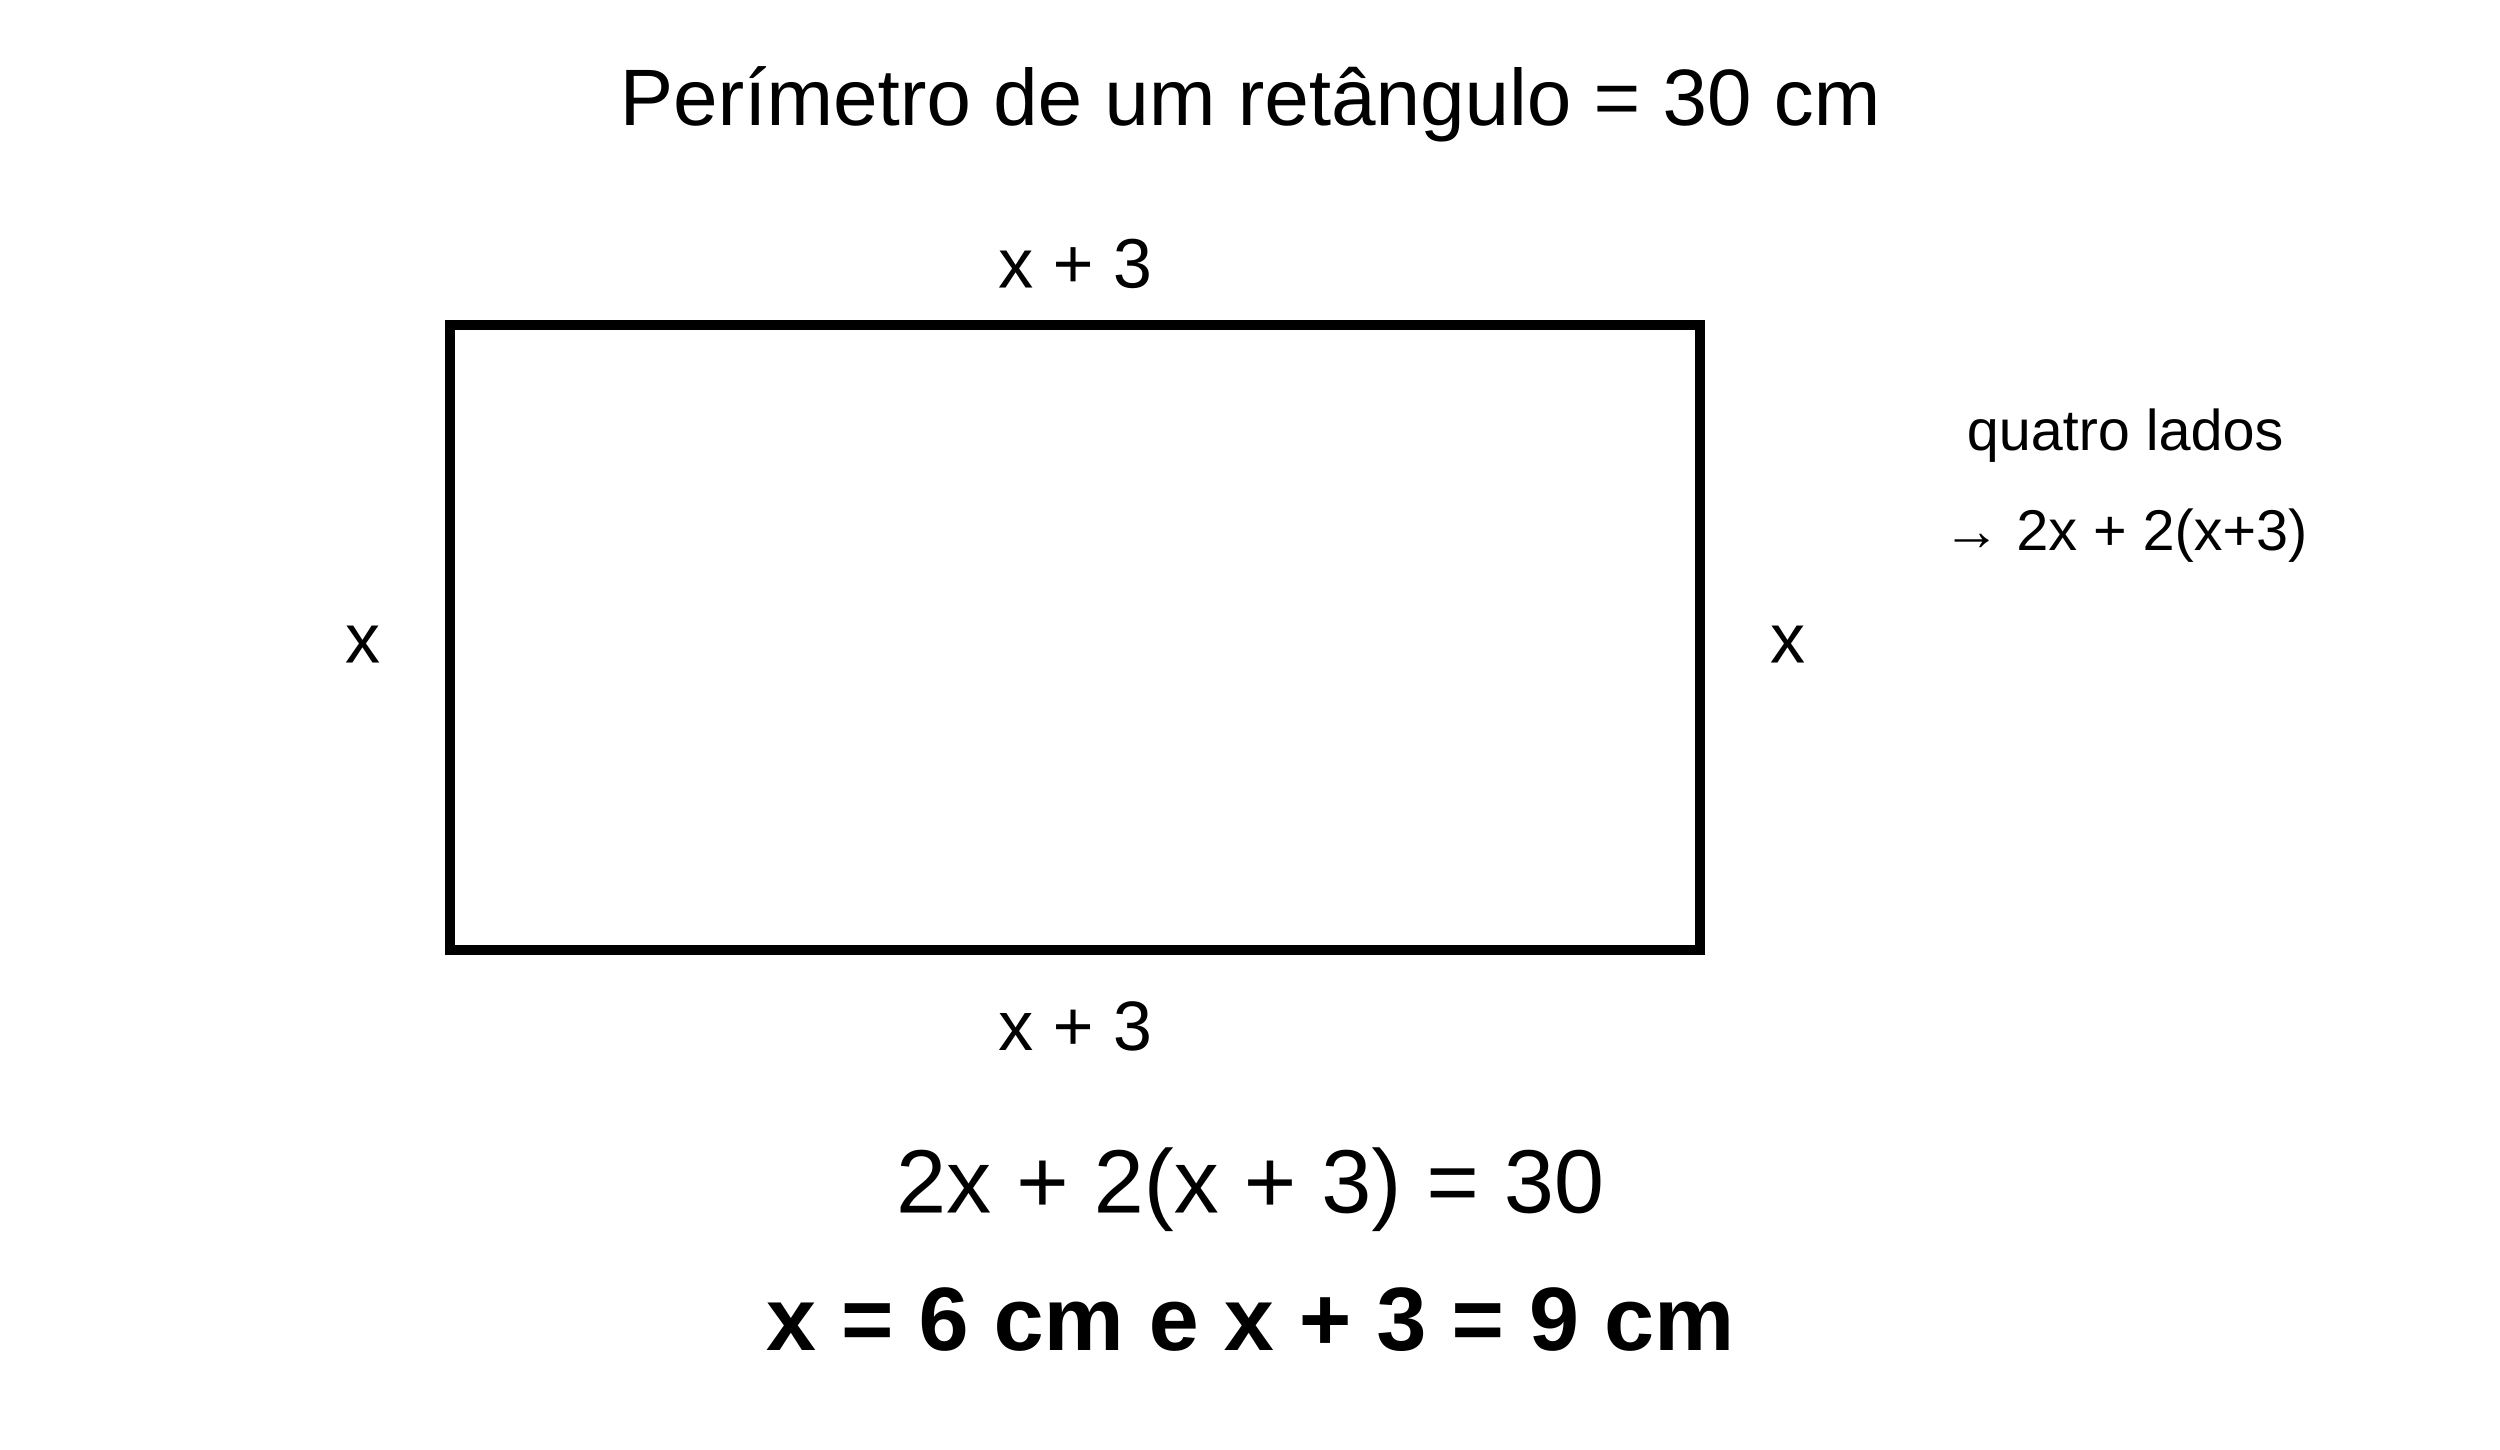
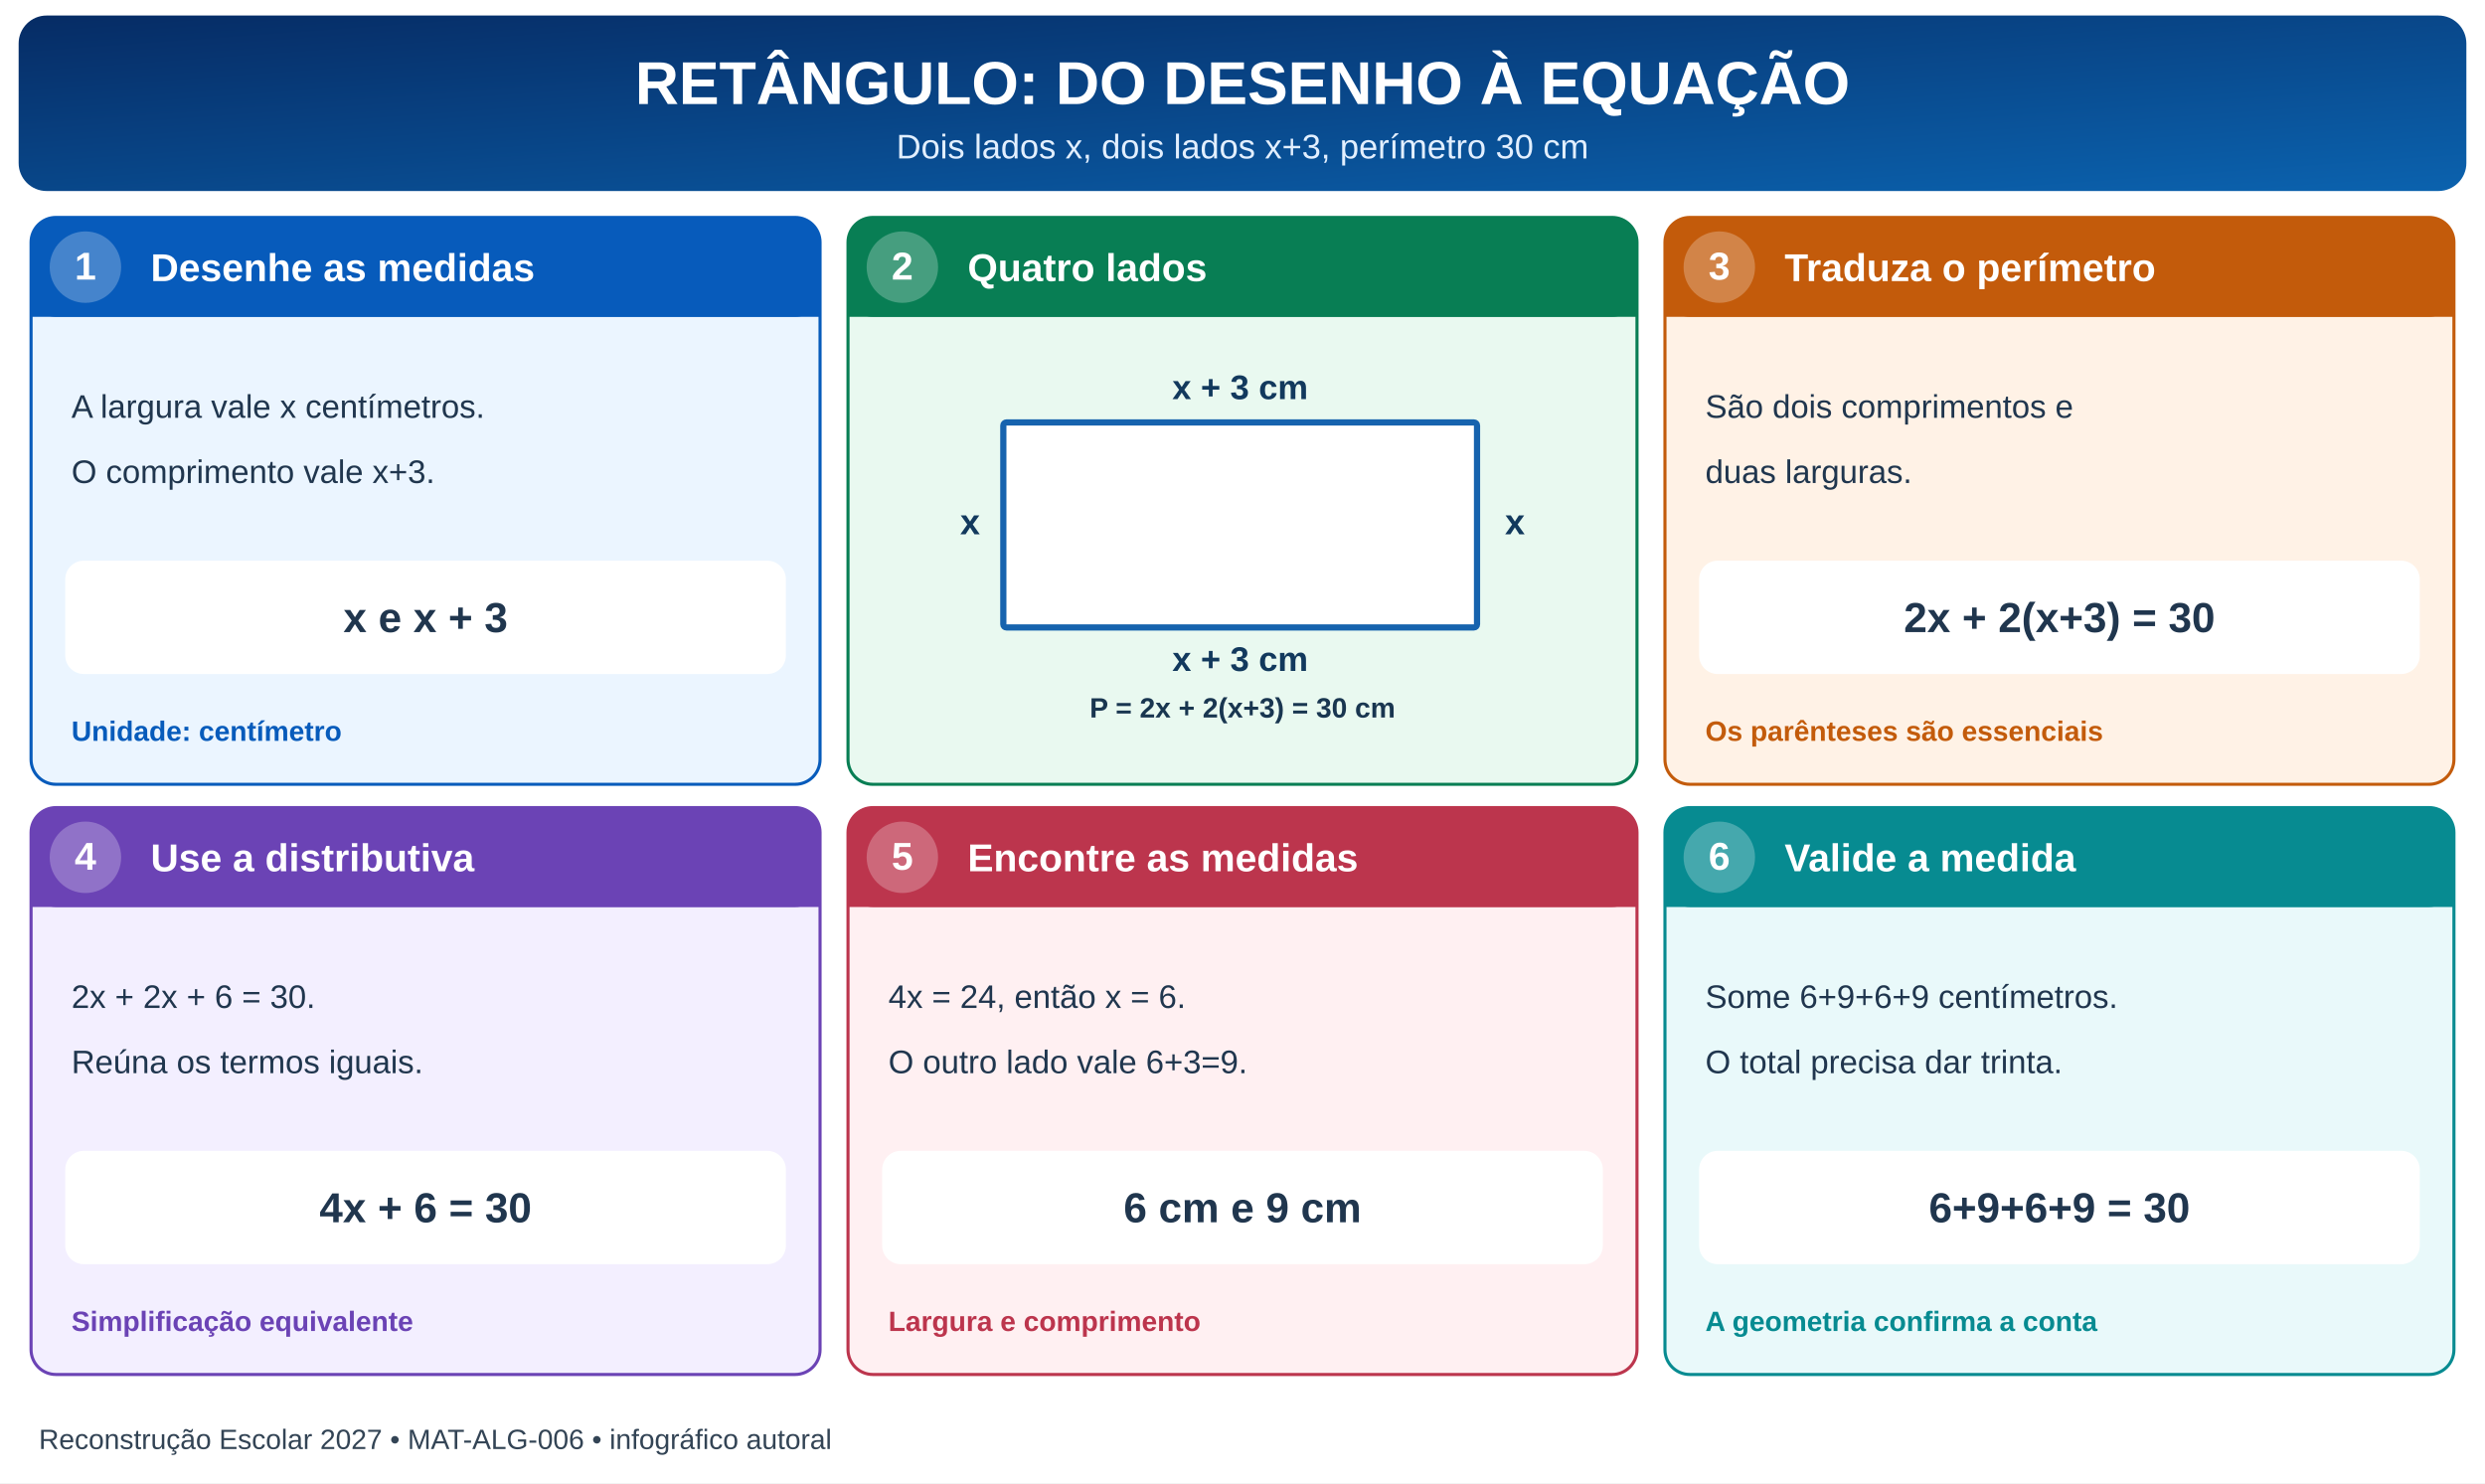
- <svg xmlns="http://www.w3.org/2000/svg" viewBox="0 0 1000 580" role="img" aria-labelledby="t d">
-   <rect width="1000" height="580" fill="white" />
-   <text x="500" y="50" text-anchor="middle" font-size="32" font-family="Arial">Perímetro de um retângulo = 30 cm</text>
-   <rect x="180" y="130" width="500" height="250" fill="none" stroke="black" stroke-width="4" />
-   <g font-family="Arial" text-anchor="middle">
-     <text x="430" y="115" font-size="28">x + 3</text>
-     <text x="430" y="420" font-size="28">x + 3</text>
-     <text x="145" y="265" font-size="28">x</text>
-     <text x="715" y="265" font-size="28">x</text>
-     <text x="850" y="180" font-size="23">quatro lados</text>
-     <text x="850" y="220" font-size="23">→ 2x + 2(x+3)</text>
-     <text x="500" y="485" font-size="36">2x + 2(x + 3) = 30</text>
-     <text x="500" y="540" font-size="36" font-weight="bold">x = 6 cm e x + 3 = 9 cm</text>
-   </g>
+ <svg xmlns="http://www.w3.org/2000/svg" role="img" aria-labelledby="title desc" viewBox="0 0 1600 955">
+   <defs>
+     <linearGradient id="header" x1="0" y1="0" x2="1" y2="1">
+       <stop offset="0" stop-color="#062c65" />
+       <stop offset="1" stop-color="#0b62ae" />
+     </linearGradient>
+   </defs>
+   <rect width="1600" height="955" fill="#fff" />
+   <rect x="12" y="10" width="1576" height="113" rx="18" fill="url(#header)" />
+   <text x="800" y="67" text-anchor="middle" font-family="Arial,DejaVu Sans,sans-serif" font-size="39" font-weight="700" fill="#fff">RETÂNGULO: DO DESENHO À EQUAÇÃO</text>
+   <text x="800" y="102" text-anchor="middle" font-family="Arial,DejaVu Sans,sans-serif" font-size="22" font-weight="400" fill="#e2efff">Dois lados x, dois lados x+3, perímetro 30 cm</text>
+   <rect x="20" y="140" width="508" height="365" rx="16" fill="#ebf5ff" stroke="#075bbb" stroke-width="2" />
+   <rect x="20" y="140" width="508" height="64" rx="16" fill="#075bbb" />
+   <rect x="20" y="186" width="508" height="18" fill="#075bbb" />
+   <circle cx="55" cy="172" r="23" fill="#fff" opacity=".25" />
+   <text x="55" y="180" text-anchor="middle" font-family="Arial,DejaVu Sans,sans-serif" font-size="25" font-weight="700" fill="#fff">1</text>
+   <text x="97" y="181" text-anchor="start" font-family="Arial,DejaVu Sans,sans-serif" font-size="25" font-weight="700" fill="#fff">Desenhe as medidas</text>
+   <text x="46" y="269" text-anchor="start" font-family="Arial,DejaVu Sans,sans-serif" font-size="21" font-weight="400" fill="#20364e">A largura vale x centímetros.</text>
+   <text x="46" y="311" text-anchor="start" font-family="Arial,DejaVu Sans,sans-serif" font-size="21" font-weight="400" fill="#20364e">O comprimento vale x+3.</text>
+   <rect x="42" y="361" width="464" height="73" rx="12" fill="#fff" />
+   <text x="274" y="407" text-anchor="middle" font-family="Arial,DejaVu Sans,sans-serif" font-size="27" font-weight="700" fill="#20364e">x  e  x + 3</text>
+   <text x="46" y="477" text-anchor="start" font-family="Arial,DejaVu Sans,sans-serif" font-size="18" font-weight="700" fill="#075bbb">Unidade: centímetro</text>
+   <rect x="546" y="140" width="508" height="365" rx="16" fill="#e9f9f0" stroke="#087e54" stroke-width="2" />
+   <rect x="546" y="140" width="508" height="64" rx="16" fill="#087e54" />
+   <rect x="546" y="186" width="508" height="18" fill="#087e54" />
+   <circle cx="581" cy="172" r="23" fill="#fff" opacity=".25" />
+   <text x="581" y="180" text-anchor="middle" font-family="Arial,DejaVu Sans,sans-serif" font-size="25" font-weight="700" fill="#fff">2</text>
+   <text x="623" y="181" text-anchor="start" font-family="Arial,DejaVu Sans,sans-serif" font-size="25" font-weight="700" fill="#fff">Quatro lados</text>
+   <rect x="646" y="272" width="305" height="132" rx="2" fill="#fff" stroke="#1663ae" stroke-width="4" />
+   <text x="798.5" y="257" text-anchor="middle" font-family="Arial,DejaVu Sans,sans-serif" font-size="22" font-weight="700" fill="#12395d">x + 3 cm</text>
+   <text x="798.5" y="432" text-anchor="middle" font-family="Arial,DejaVu Sans,sans-serif" font-size="22" font-weight="700" fill="#12395d">x + 3 cm</text>
+   <text x="631" y="344" text-anchor="end" font-family="Arial,DejaVu Sans,sans-serif" font-size="23" font-weight="700" fill="#12395d">x</text>
+   <text x="969" y="344" text-anchor="start" font-family="Arial,DejaVu Sans,sans-serif" font-size="23" font-weight="700" fill="#12395d">x</text>
+   <text x="800" y="462" text-anchor="middle" font-family="Arial,DejaVu Sans,sans-serif" font-size="18" font-weight="700" fill="#193650">P = 2x + 2(x+3) = 30 cm</text>
+   <rect x="1072" y="140" width="508" height="365" rx="16" fill="#fff2e6" stroke="#c35b0b" stroke-width="2" />
+   <rect x="1072" y="140" width="508" height="64" rx="16" fill="#c35b0b" />
+   <rect x="1072" y="186" width="508" height="18" fill="#c35b0b" />
+   <circle cx="1107" cy="172" r="23" fill="#fff" opacity=".25" />
+   <text x="1107" y="180" text-anchor="middle" font-family="Arial,DejaVu Sans,sans-serif" font-size="25" font-weight="700" fill="#fff">3</text>
+   <text x="1149" y="181" text-anchor="start" font-family="Arial,DejaVu Sans,sans-serif" font-size="25" font-weight="700" fill="#fff">Traduza o perímetro</text>
+   <text x="1098" y="269" text-anchor="start" font-family="Arial,DejaVu Sans,sans-serif" font-size="21" font-weight="400" fill="#20364e">São dois comprimentos e</text>
+   <text x="1098" y="311" text-anchor="start" font-family="Arial,DejaVu Sans,sans-serif" font-size="21" font-weight="400" fill="#20364e">duas larguras.</text>
+   <rect x="1094" y="361" width="464" height="73" rx="12" fill="#fff" />
+   <text x="1326" y="407" text-anchor="middle" font-family="Arial,DejaVu Sans,sans-serif" font-size="27" font-weight="700" fill="#20364e">2x + 2(x+3) = 30</text>
+   <text x="1098" y="477" text-anchor="start" font-family="Arial,DejaVu Sans,sans-serif" font-size="18" font-weight="700" fill="#c35b0b">Os parênteses são essenciais</text>
+   <rect x="20" y="520" width="508" height="365" rx="16" fill="#f3efff" stroke="#6b43b5" stroke-width="2" />
+   <rect x="20" y="520" width="508" height="64" rx="16" fill="#6b43b5" />
+   <rect x="20" y="566" width="508" height="18" fill="#6b43b5" />
+   <circle cx="55" cy="552" r="23" fill="#fff" opacity=".25" />
+   <text x="55" y="560" text-anchor="middle" font-family="Arial,DejaVu Sans,sans-serif" font-size="25" font-weight="700" fill="#fff">4</text>
+   <text x="97" y="561" text-anchor="start" font-family="Arial,DejaVu Sans,sans-serif" font-size="25" font-weight="700" fill="#fff">Use a distributiva</text>
+   <text x="46" y="649" text-anchor="start" font-family="Arial,DejaVu Sans,sans-serif" font-size="21" font-weight="400" fill="#20364e">2x + 2x + 6 = 30.</text>
+   <text x="46" y="691" text-anchor="start" font-family="Arial,DejaVu Sans,sans-serif" font-size="21" font-weight="400" fill="#20364e">Reúna os termos iguais.</text>
+   <rect x="42" y="741" width="464" height="73" rx="12" fill="#fff" />
+   <text x="274" y="787" text-anchor="middle" font-family="Arial,DejaVu Sans,sans-serif" font-size="27" font-weight="700" fill="#20364e">4x + 6 = 30</text>
+   <text x="46" y="857" text-anchor="start" font-family="Arial,DejaVu Sans,sans-serif" font-size="18" font-weight="700" fill="#6b43b5">Simplificação equivalente</text>
+   <rect x="546" y="520" width="508" height="365" rx="16" fill="#fff0f2" stroke="#bc354d" stroke-width="2" />
+   <rect x="546" y="520" width="508" height="64" rx="16" fill="#bc354d" />
+   <rect x="546" y="566" width="508" height="18" fill="#bc354d" />
+   <circle cx="581" cy="552" r="23" fill="#fff" opacity=".25" />
+   <text x="581" y="560" text-anchor="middle" font-family="Arial,DejaVu Sans,sans-serif" font-size="25" font-weight="700" fill="#fff">5</text>
+   <text x="623" y="561" text-anchor="start" font-family="Arial,DejaVu Sans,sans-serif" font-size="25" font-weight="700" fill="#fff">Encontre as medidas</text>
+   <text x="572" y="649" text-anchor="start" font-family="Arial,DejaVu Sans,sans-serif" font-size="21" font-weight="400" fill="#20364e">4x = 24, então x = 6.</text>
+   <text x="572" y="691" text-anchor="start" font-family="Arial,DejaVu Sans,sans-serif" font-size="21" font-weight="400" fill="#20364e">O outro lado vale 6+3=9.</text>
+   <rect x="568" y="741" width="464" height="73" rx="12" fill="#fff" />
+   <text x="800" y="787" text-anchor="middle" font-family="Arial,DejaVu Sans,sans-serif" font-size="27" font-weight="700" fill="#20364e">6 cm e 9 cm</text>
+   <text x="572" y="857" text-anchor="start" font-family="Arial,DejaVu Sans,sans-serif" font-size="18" font-weight="700" fill="#bc354d">Largura e comprimento</text>
+   <rect x="1072" y="520" width="508" height="365" rx="16" fill="#e9f9fa" stroke="#078b91" stroke-width="2" />
+   <rect x="1072" y="520" width="508" height="64" rx="16" fill="#078b91" />
+   <rect x="1072" y="566" width="508" height="18" fill="#078b91" />
+   <circle cx="1107" cy="552" r="23" fill="#fff" opacity=".25" />
+   <text x="1107" y="560" text-anchor="middle" font-family="Arial,DejaVu Sans,sans-serif" font-size="25" font-weight="700" fill="#fff">6</text>
+   <text x="1149" y="561" text-anchor="start" font-family="Arial,DejaVu Sans,sans-serif" font-size="25" font-weight="700" fill="#fff">Valide a medida</text>
+   <text x="1098" y="649" text-anchor="start" font-family="Arial,DejaVu Sans,sans-serif" font-size="21" font-weight="400" fill="#20364e">Some 6+9+6+9 centímetros.</text>
+   <text x="1098" y="691" text-anchor="start" font-family="Arial,DejaVu Sans,sans-serif" font-size="21" font-weight="400" fill="#20364e">O total precisa dar trinta.</text>
+   <rect x="1094" y="741" width="464" height="73" rx="12" fill="#fff" />
+   <text x="1326" y="787" text-anchor="middle" font-family="Arial,DejaVu Sans,sans-serif" font-size="27" font-weight="700" fill="#20364e">6+9+6+9 = 30</text>
+   <text x="1098" y="857" text-anchor="start" font-family="Arial,DejaVu Sans,sans-serif" font-size="18" font-weight="700" fill="#078b91">A geometria confirma a conta</text>
+   <text x="25" y="933" text-anchor="start" font-family="Arial,DejaVu Sans,sans-serif" font-size="18" font-weight="400" fill="#345">Reconstrução Escolar 2027 • MAT-ALG-006 • infográfico autoral</text>
</svg>
